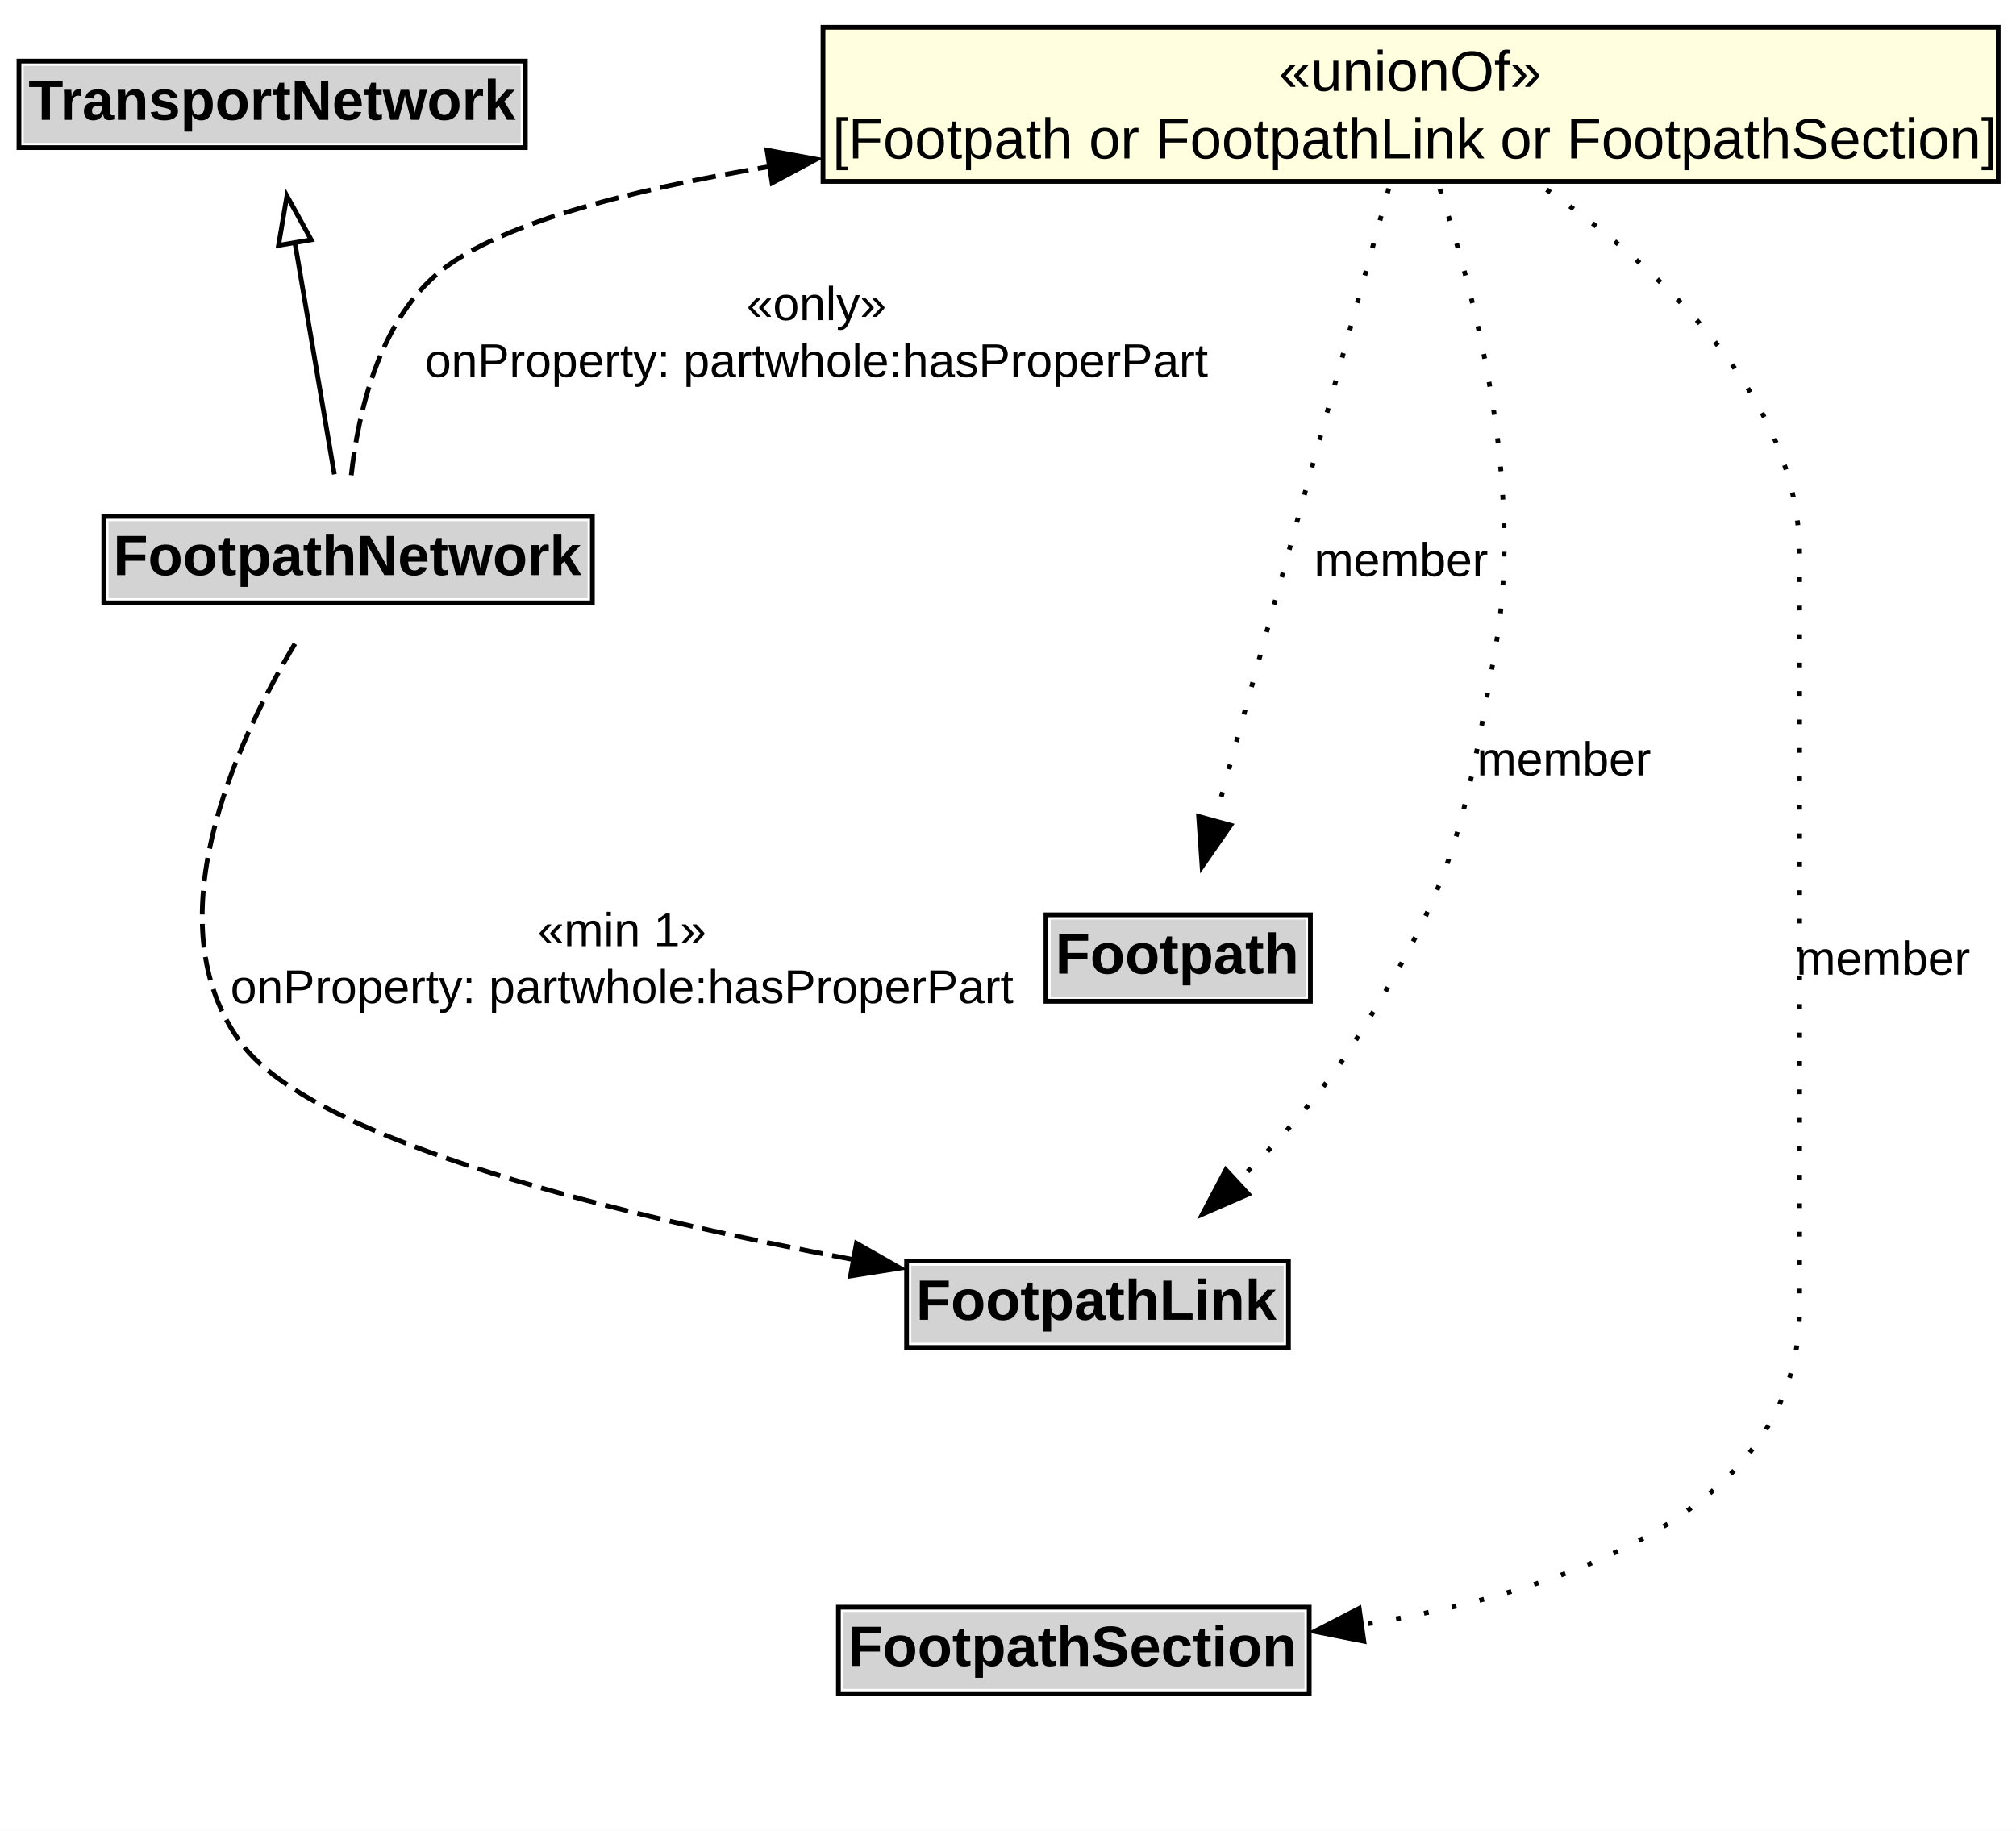
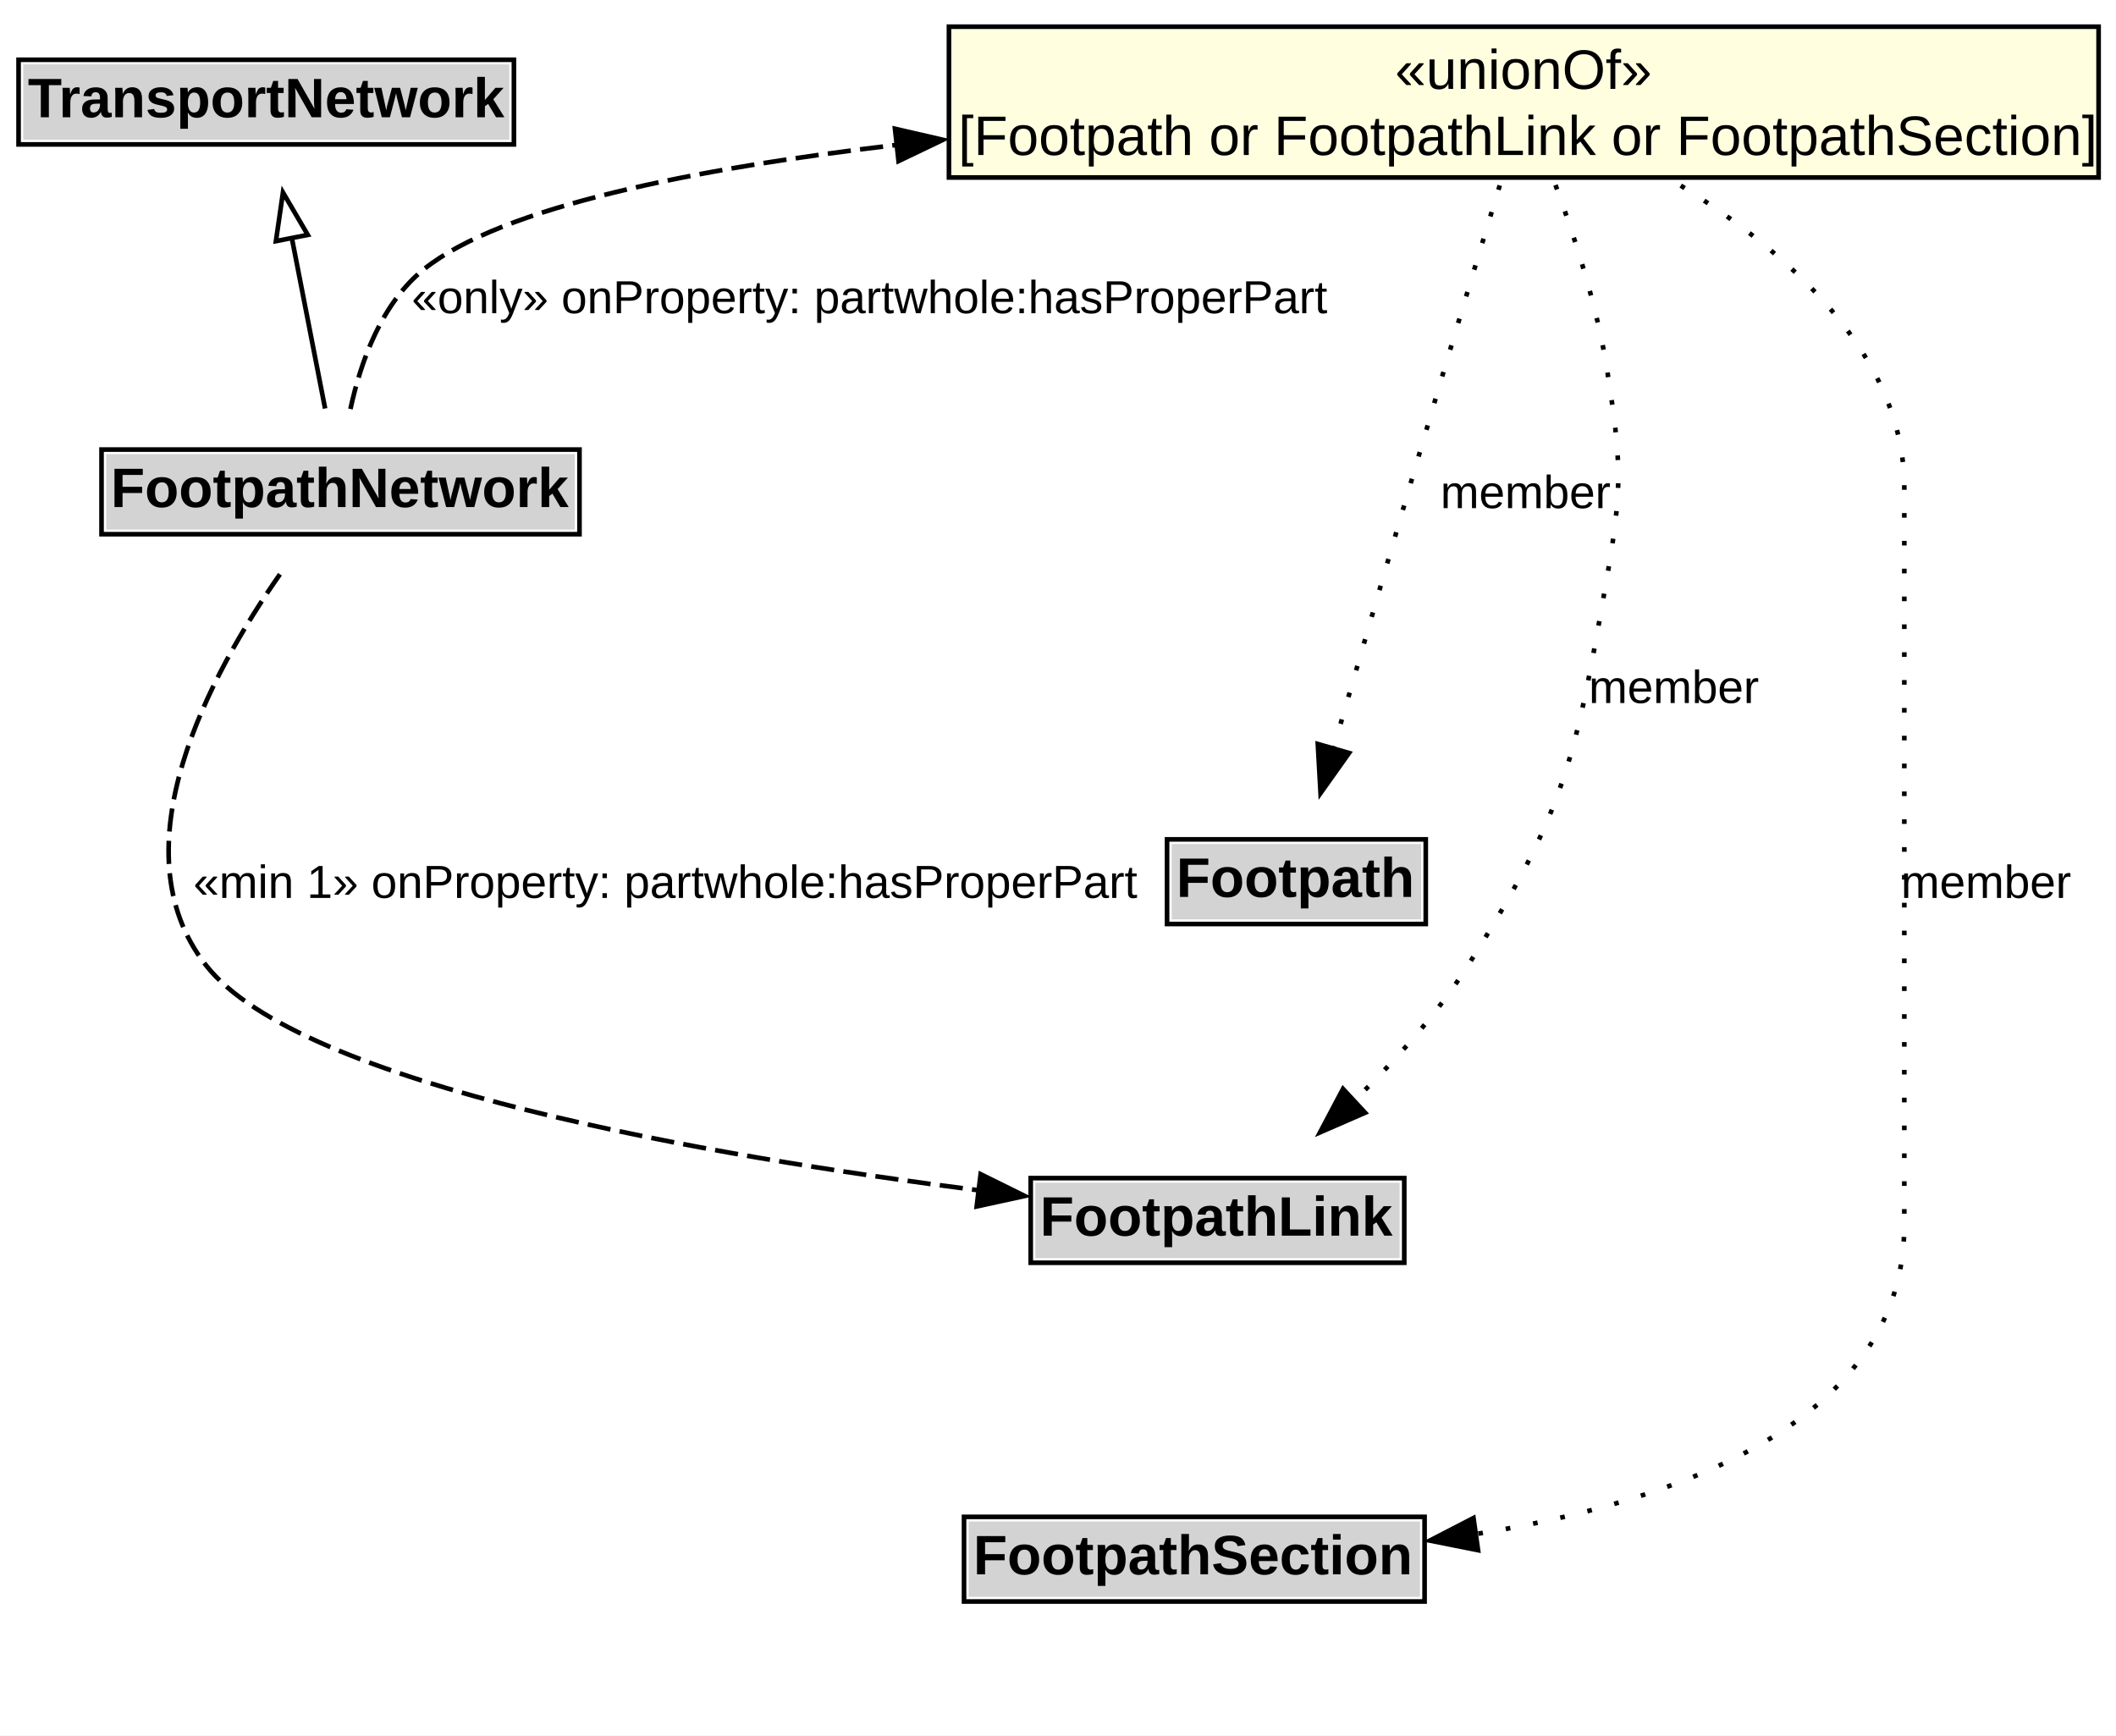
- <svg xmlns="http://www.w3.org/2000/svg" width="425pt" height="386pt" viewBox="0.00 0.00 425.00 386.00">
-   <g id="graph0" class="graph" transform="scale(1 1) rotate(0) translate(4 382)">
-     <polygon fill="white" stroke="none" points="-4,4 -4,-382 421.25,-382 421.25,4 -4,4" />
+ <svg xmlns="http://www.w3.org/2000/svg" width="456pt" height="374pt" viewBox="0.00 0.00 456.00 374.00">
+   <g id="graph0" class="graph" transform="scale(1 1) rotate(0) translate(4 370)">
+     <polygon fill="white" stroke="none" points="-4,4 -4,-370 452.25,-370 452.25,4 -4,4" />
    <g id="clust2" class="cluster">
</g>
    <g id="node1" class="node">
-       <polygon fill="lightgray" stroke="none" points="1,-351.88 1,-368.12 105.75,-368.12 105.75,-351.88 1,-351.88" />
-       <text xml:space="preserve" text-anchor="start" x="2" y="-356.73" font-family="Arial" font-weight="bold" font-size="12.00">TransportNetwork</text>
-       <polygon fill="none" stroke="black" points="0,-350.88 0,-369.12 106.75,-369.12 106.75,-350.88 0,-350.88" />
+       <polygon fill="lightgray" stroke="none" points="1,-339.88 1,-356.12 105.75,-356.12 105.75,-339.88 1,-339.88" />
+       <text xml:space="preserve" text-anchor="start" x="2" y="-344.73" font-family="Arial" font-weight="bold" font-size="12.00">TransportNetwork</text>
+       <polygon fill="none" stroke="black" points="0,-338.88 0,-357.12 106.75,-357.12 106.75,-338.88 0,-338.88" />
    </g>
    <g id="node2" class="node">
      <polygon fill="lightgray" stroke="none" points="18.88,-255.88 18.88,-272.12 119.88,-272.12 119.88,-255.88 18.88,-255.88" />
      <text xml:space="preserve" text-anchor="start" x="19.88" y="-260.73" font-family="Arial" font-weight="bold" font-size="12.00">FootpathNetwork</text>
      <polygon fill="none" stroke="black" points="17.88,-254.88 17.88,-273.12 120.88,-273.12 120.88,-254.88 17.88,-254.88" />
    </g>
    <g id="edge1" class="edge">
-       <path fill="none" stroke="black" d="M66.49,-281.98C64.17,-295.58 60.87,-314.94 58.17,-330.85" />
-       <polygon fill="none" stroke="black" points="54.72,-330.26 56.49,-340.7 61.62,-331.43 54.72,-330.26" />
+       <path fill="none" stroke="black" d="M66.06,-281.97C63.98,-292.63 61.25,-306.64 58.85,-318.92" />
+       <polygon fill="none" stroke="black" points="55.46,-318.04 56.98,-328.52 62.33,-319.38 55.46,-318.04" />
    </g>
    <g id="node5" class="node">
-       <polygon fill="lightgray" stroke="none" points="188.12,-98.88 188.12,-115.12 266.62,-115.12 266.62,-98.88 188.12,-98.88" />
-       <text xml:space="preserve" text-anchor="start" x="189.12" y="-103.72" font-family="Arial" font-weight="bold" font-size="12.00">FootpathLink</text>
-       <polygon fill="none" stroke="black" points="187.12,-97.88 187.12,-116.12 267.62,-116.12 267.62,-97.88 187.12,-97.88" />
+       <polygon fill="lightgray" stroke="none" points="219.12,-98.88 219.12,-115.12 297.62,-115.12 297.62,-98.88 219.12,-98.88" />
+       <text xml:space="preserve" text-anchor="start" x="220.12" y="-103.72" font-family="Arial" font-weight="bold" font-size="12.00">FootpathLink</text>
+       <polygon fill="none" stroke="black" points="218.12,-97.88 218.12,-116.12 298.62,-116.12 298.62,-97.88 218.12,-97.88" />
    </g>
    <g id="edge10" class="edge">
-       <path fill="none" stroke="black" stroke-dasharray="5,2" d="M58.18,-246.27C45.31,-224.72 28.21,-187.07 46.88,-162 62.43,-141.11 128.47,-125.32 176.17,-116.36" />
-       <polygon fill="black" stroke="black" points="176.55,-119.85 185.76,-114.61 175.3,-112.96 176.55,-119.85" />
-       <text xml:space="preserve" text-anchor="middle" x="127.12" y="-182.5" font-family="Arial" font-size="10.00">«min 1»</text>
-       <text xml:space="preserve" text-anchor="middle" x="127.12" y="-170.5" font-family="Arial" font-size="10.00">onProperty: partwhole:hasProperPart</text>
+       <path fill="none" stroke="black" stroke-dasharray="5,2" d="M56.33,-246.25C41.24,-224.67 20.81,-187 40.38,-162 60.71,-136.02 149.41,-120.79 207.21,-113.45" />
+       <polygon fill="black" stroke="black" points="207.33,-116.96 216.83,-112.27 206.48,-110.02 207.33,-116.96" />
+       <text xml:space="preserve" text-anchor="middle" x="139.38" y="-176.5" font-family="Arial" font-size="10.00">«min 1» onProperty: partwhole:hasProperPart</text>
    </g>
    <g id="node7" class="node">
-       <polygon fill="lightyellow" stroke="none" points="169.5,-343.75 169.5,-376.25 417.25,-376.25 417.25,-343.75 169.5,-343.75" />
-       <text xml:space="preserve" text-anchor="start" x="265.62" y="-362.85" font-family="Arial" font-size="12.00">«unionOf»</text>
-       <text xml:space="preserve" text-anchor="start" x="171.5" y="-348.6" font-family="Arial" font-size="12.00">[Footpath or FootpathLink or FootpathSection]</text>
-       <polygon fill="none" stroke="black" points="169.5,-343.75 169.5,-376.25 417.25,-376.25 417.25,-343.75 169.5,-343.75" />
+       <polygon fill="lightyellow" stroke="none" points="200.5,-331.75 200.5,-364.25 448.25,-364.25 448.25,-331.75 200.5,-331.75" />
+       <text xml:space="preserve" text-anchor="start" x="296.62" y="-350.85" font-family="Arial" font-size="12.00">«unionOf»</text>
+       <text xml:space="preserve" text-anchor="start" x="202.5" y="-336.6" font-family="Arial" font-size="12.00">[Footpath or FootpathLink or FootpathSection]</text>
+       <polygon fill="none" stroke="black" points="200.5,-331.75 200.5,-364.25 448.25,-364.25 448.25,-331.75 200.5,-331.75" />
    </g>
    <g id="edge9" class="edge">
-       <path fill="none" stroke="black" stroke-dasharray="5,2" d="M70.05,-281.79C71.54,-295.22 75.83,-313.48 87.88,-324 99.73,-334.35 127.26,-341.71 158.44,-346.92" />
-       <polygon fill="black" stroke="black" points="157.69,-350.34 168.11,-348.43 158.77,-343.43 157.69,-350.34" />
-       <text xml:space="preserve" text-anchor="middle" x="168.12" y="-314.5" font-family="Arial" font-size="10.00">«only»</text>
-       <text xml:space="preserve" text-anchor="middle" x="168.12" y="-302.5" font-family="Arial" font-size="10.00">onProperty: partwhole:hasProperPart</text>
+       <path fill="none" stroke="black" stroke-dasharray="5,2" d="M71.52,-281.86C73.74,-292.14 78.24,-304.68 87.38,-312 104.09,-325.4 145.73,-333.69 189.53,-338.8" />
+       <polygon fill="black" stroke="black" points="188.87,-342.25 199.2,-339.87 189.64,-335.29 188.87,-342.25" />
+       <text xml:space="preserve" text-anchor="middle" x="183.38" y="-302.5" font-family="Arial" font-size="10.00">«only» onProperty: partwhole:hasProperPart</text>
    </g>
    <g id="node4" class="node">
-       <polygon fill="lightgray" stroke="none" points="217.5,-171.88 217.5,-188.12 271.25,-188.12 271.25,-171.88 217.5,-171.88" />
-       <text xml:space="preserve" text-anchor="start" x="218.5" y="-176.72" font-family="Arial" font-weight="bold" font-size="12.00">Footpath</text>
-       <polygon fill="none" stroke="black" points="216.5,-170.88 216.5,-189.12 272.25,-189.12 272.25,-170.88 216.5,-170.88" />
+       <polygon fill="lightgray" stroke="none" points="248.5,-171.88 248.5,-188.12 302.25,-188.12 302.25,-171.88 248.5,-171.88" />
+       <text xml:space="preserve" text-anchor="start" x="249.5" y="-176.72" font-family="Arial" font-weight="bold" font-size="12.00">Footpath</text>
+       <polygon fill="none" stroke="black" points="247.5,-170.88 247.5,-189.12 303.25,-189.12 303.25,-170.88 247.5,-170.88" />
    </g>
    <g id="node6" class="node">
-       <polygon fill="lightgray" stroke="none" points="173.75,-25.88 173.75,-42.12 271,-42.12 271,-25.88 173.75,-25.88" />
-       <text xml:space="preserve" text-anchor="start" x="174.75" y="-30.73" font-family="Arial" font-weight="bold" font-size="12.00">FootpathSection</text>
-       <polygon fill="none" stroke="black" points="172.75,-24.88 172.75,-43.12 272,-43.12 272,-24.88 172.75,-24.88" />
+       <polygon fill="lightgray" stroke="none" points="204.75,-25.88 204.75,-42.12 302,-42.12 302,-25.88 204.75,-25.88" />
+       <text xml:space="preserve" text-anchor="start" x="205.75" y="-30.73" font-family="Arial" font-weight="bold" font-size="12.00">FootpathSection</text>
+       <polygon fill="none" stroke="black" points="203.75,-24.88 203.75,-43.12 303,-43.12 303,-24.88 203.75,-24.88" />
    </g>
    <g id="edge6" class="edge">
-       <path fill="none" stroke="black" stroke-dasharray="1,5" d="M288.77,-342.25C280.34,-311.64 262.37,-246.36 252.06,-208.93" />
-       <polygon fill="black" stroke="black" points="255.44,-208 249.41,-199.29 248.69,-209.86 255.44,-208" />
-       <text xml:space="preserve" text-anchor="middle" x="291.37" y="-260.5" font-family="Arial" font-size="10.00">member</text>
+       <path fill="none" stroke="black" stroke-dasharray="1,5" d="M319.2,-330.05C315.75,-318.72 311.13,-303.48 307.12,-290 298.9,-262.29 289.68,-230.56 283.3,-208.51" />
+       <polygon fill="black" stroke="black" points="286.72,-207.73 280.58,-199.09 279.99,-209.67 286.72,-207.73" />
+       <text xml:space="preserve" text-anchor="middle" x="324.75" y="-260.5" font-family="Arial" font-size="10.00">member</text>
    </g>
    <g id="edge7" class="edge">
-       <path fill="none" stroke="black" stroke-dasharray="1,5" d="M299.55,-342.13C306.84,-320.02 317.27,-280.06 311.38,-246 304.61,-206.94 302.57,-195.5 281.38,-162 274.66,-151.39 265.52,-141.24 256.67,-132.66" />
-       <polygon fill="black" stroke="black" points="259.18,-130.21 249.47,-125.98 254.42,-135.34 259.18,-130.21" />
-       <text xml:space="preserve" text-anchor="middle" x="325.72" y="-218.5" font-family="Arial" font-size="10.00">member</text>
+       <path fill="none" stroke="black" stroke-dasharray="1,5" d="M331.21,-330.12C335.35,-318.94 340.24,-303.85 342.38,-290 345.35,-270.67 345.71,-265.27 342.38,-246 335.61,-206.94 333.57,-195.5 312.38,-162 305.66,-151.39 296.52,-141.24 287.67,-132.66" />
+       <polygon fill="black" stroke="black" points="290.18,-130.21 280.47,-125.98 285.42,-135.34 290.18,-130.21" />
+       <text xml:space="preserve" text-anchor="middle" x="356.72" y="-218.5" font-family="Arial" font-size="10.00">member</text>
    </g>
    <g id="edge8" class="edge">
-       <path fill="none" stroke="black" stroke-dasharray="1,5" d="M322.05,-342.01C345.7,-325.59 375.38,-298.35 375.38,-265 375.38,-265 375.38,-265 375.38,-106 375.38,-63.26 325.64,-46.18 282.88,-39.39" />
-       <polygon fill="black" stroke="black" points="283.52,-35.94 273.13,-38.01 282.54,-42.87 283.52,-35.94" />
-       <text xml:space="preserve" text-anchor="middle" x="393" y="-176.5" font-family="Arial" font-size="10.00">member</text>
+       <path fill="none" stroke="black" stroke-dasharray="1,5" d="M358.2,-330C380.79,-316 406.38,-293.79 406.38,-265 406.38,-265 406.38,-265 406.38,-106 406.38,-63.26 356.64,-46.18 313.88,-39.39" />
+       <polygon fill="black" stroke="black" points="314.52,-35.94 304.13,-38.01 313.54,-42.87 314.52,-35.94" />
+       <text xml:space="preserve" text-anchor="middle" x="424" y="-176.5" font-family="Arial" font-size="10.00">member</text>
    </g>
  </g>
</svg>
